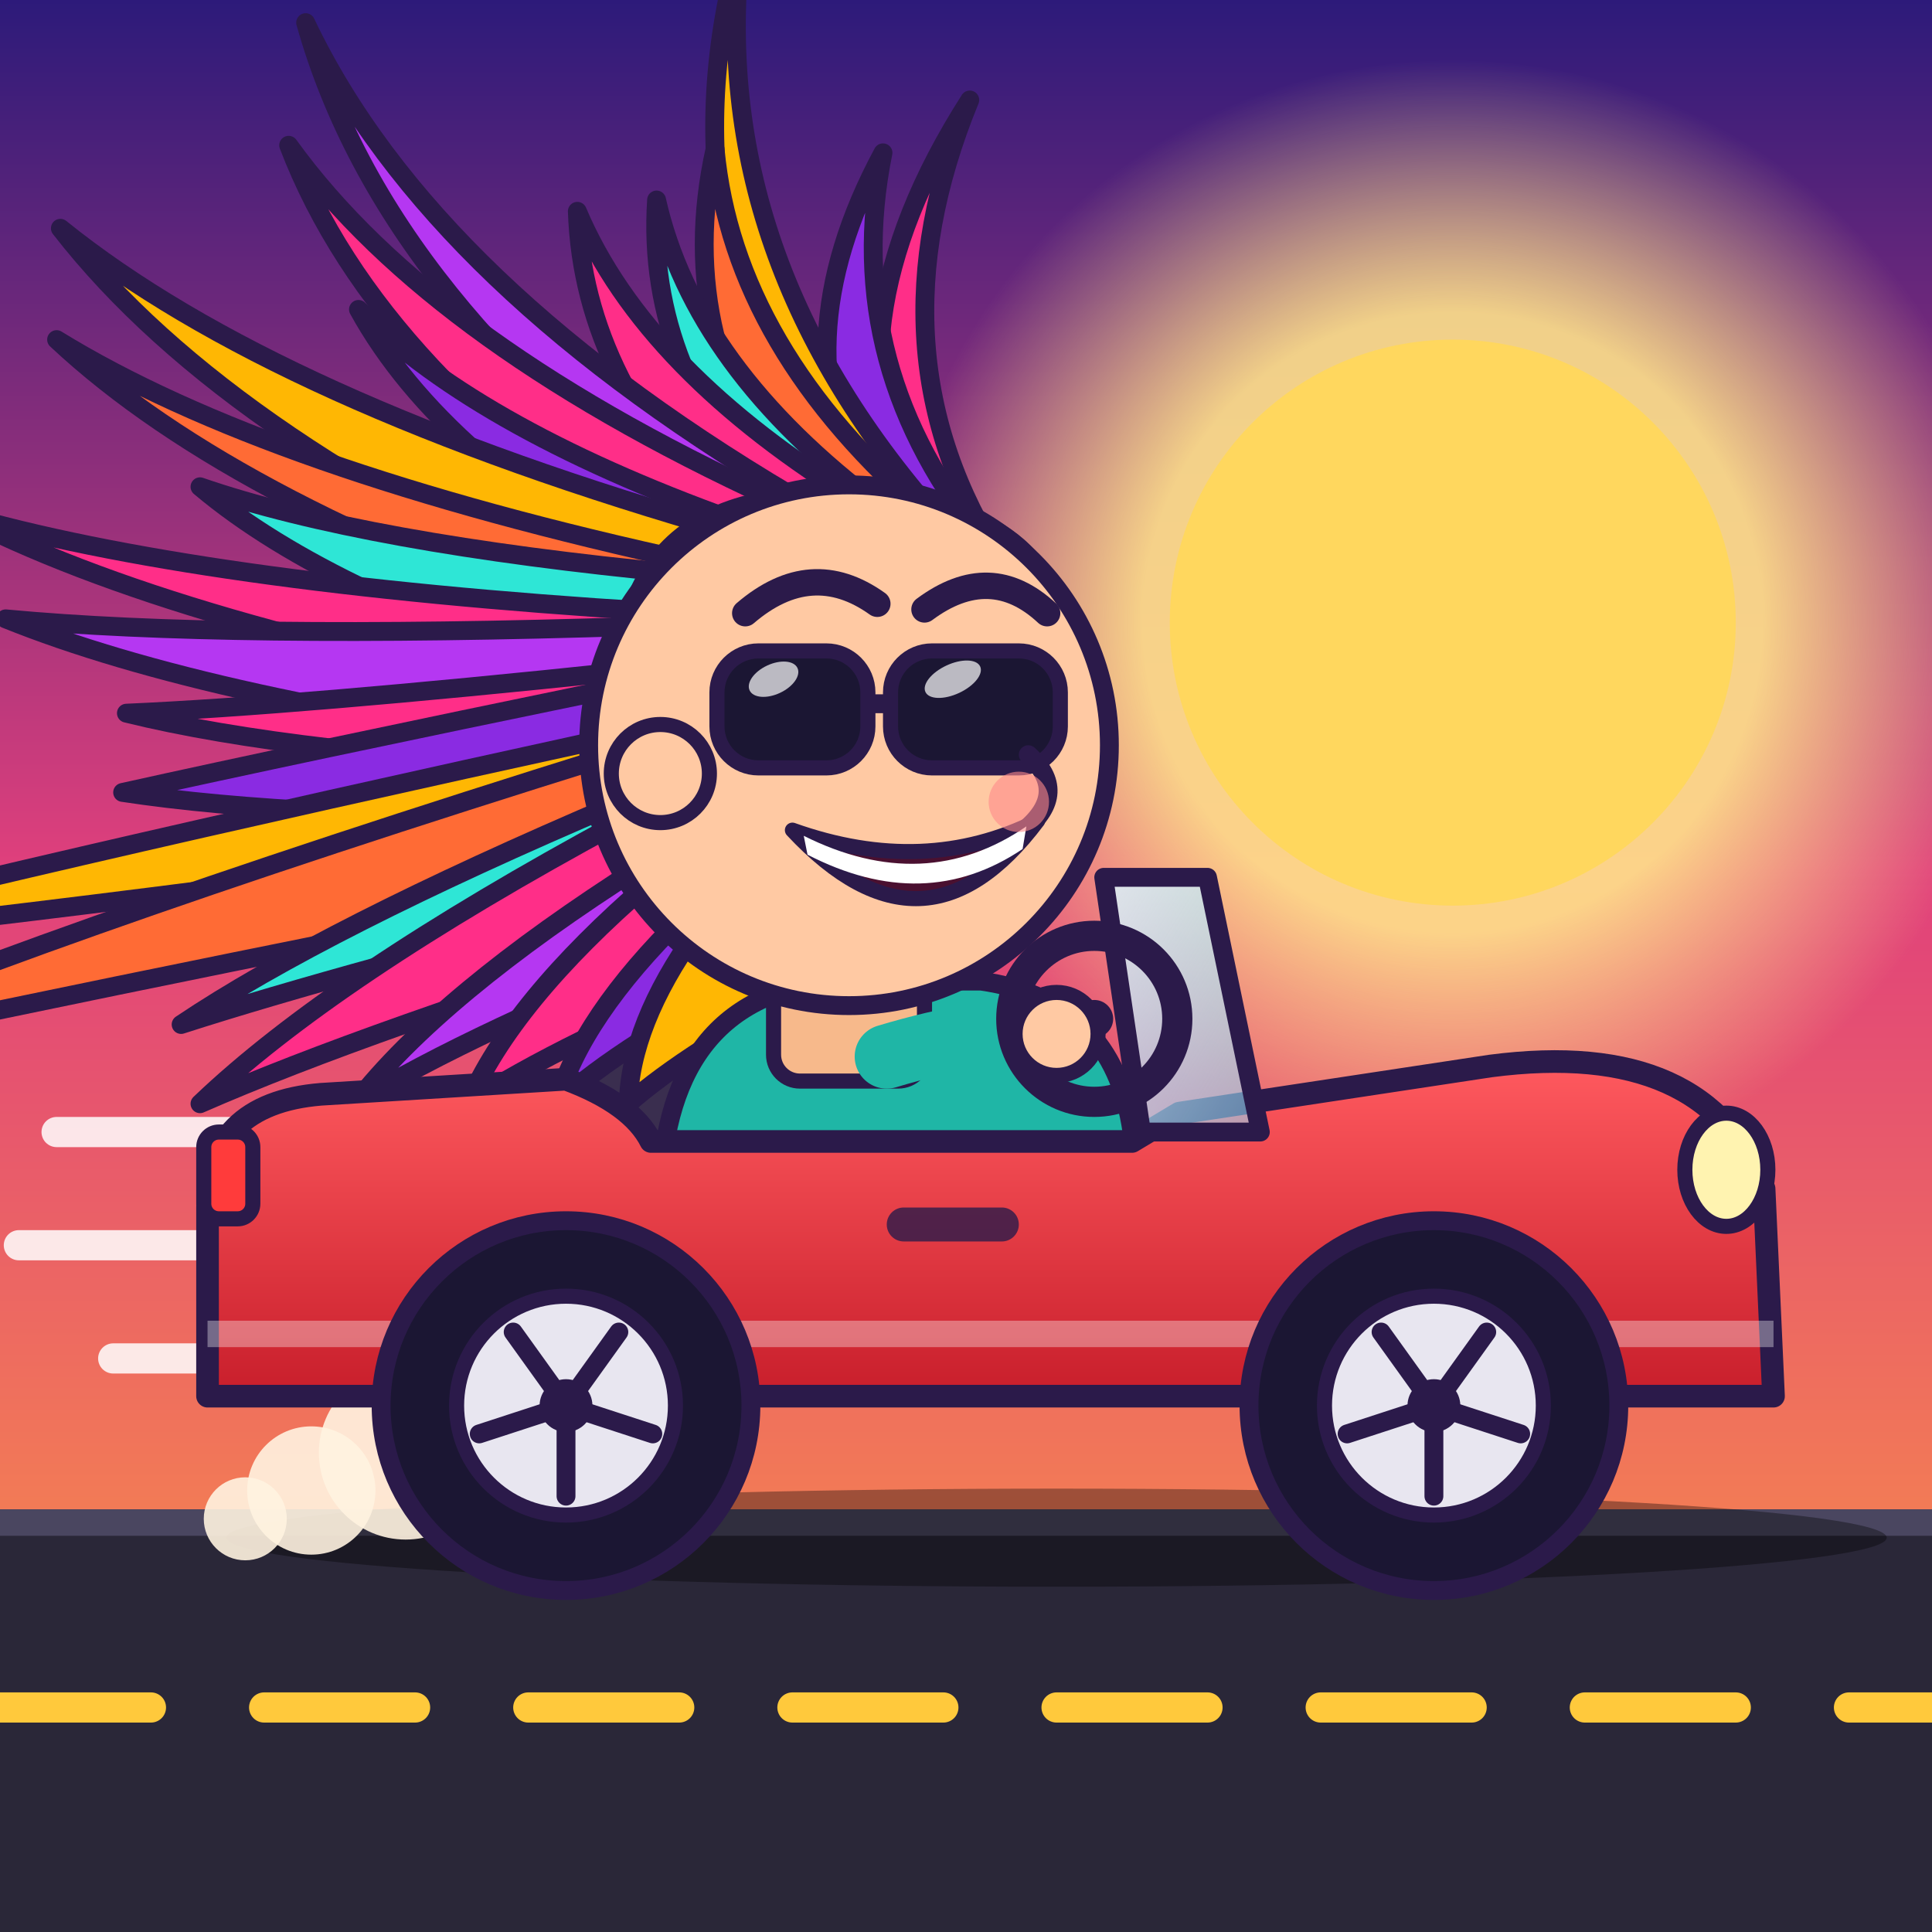
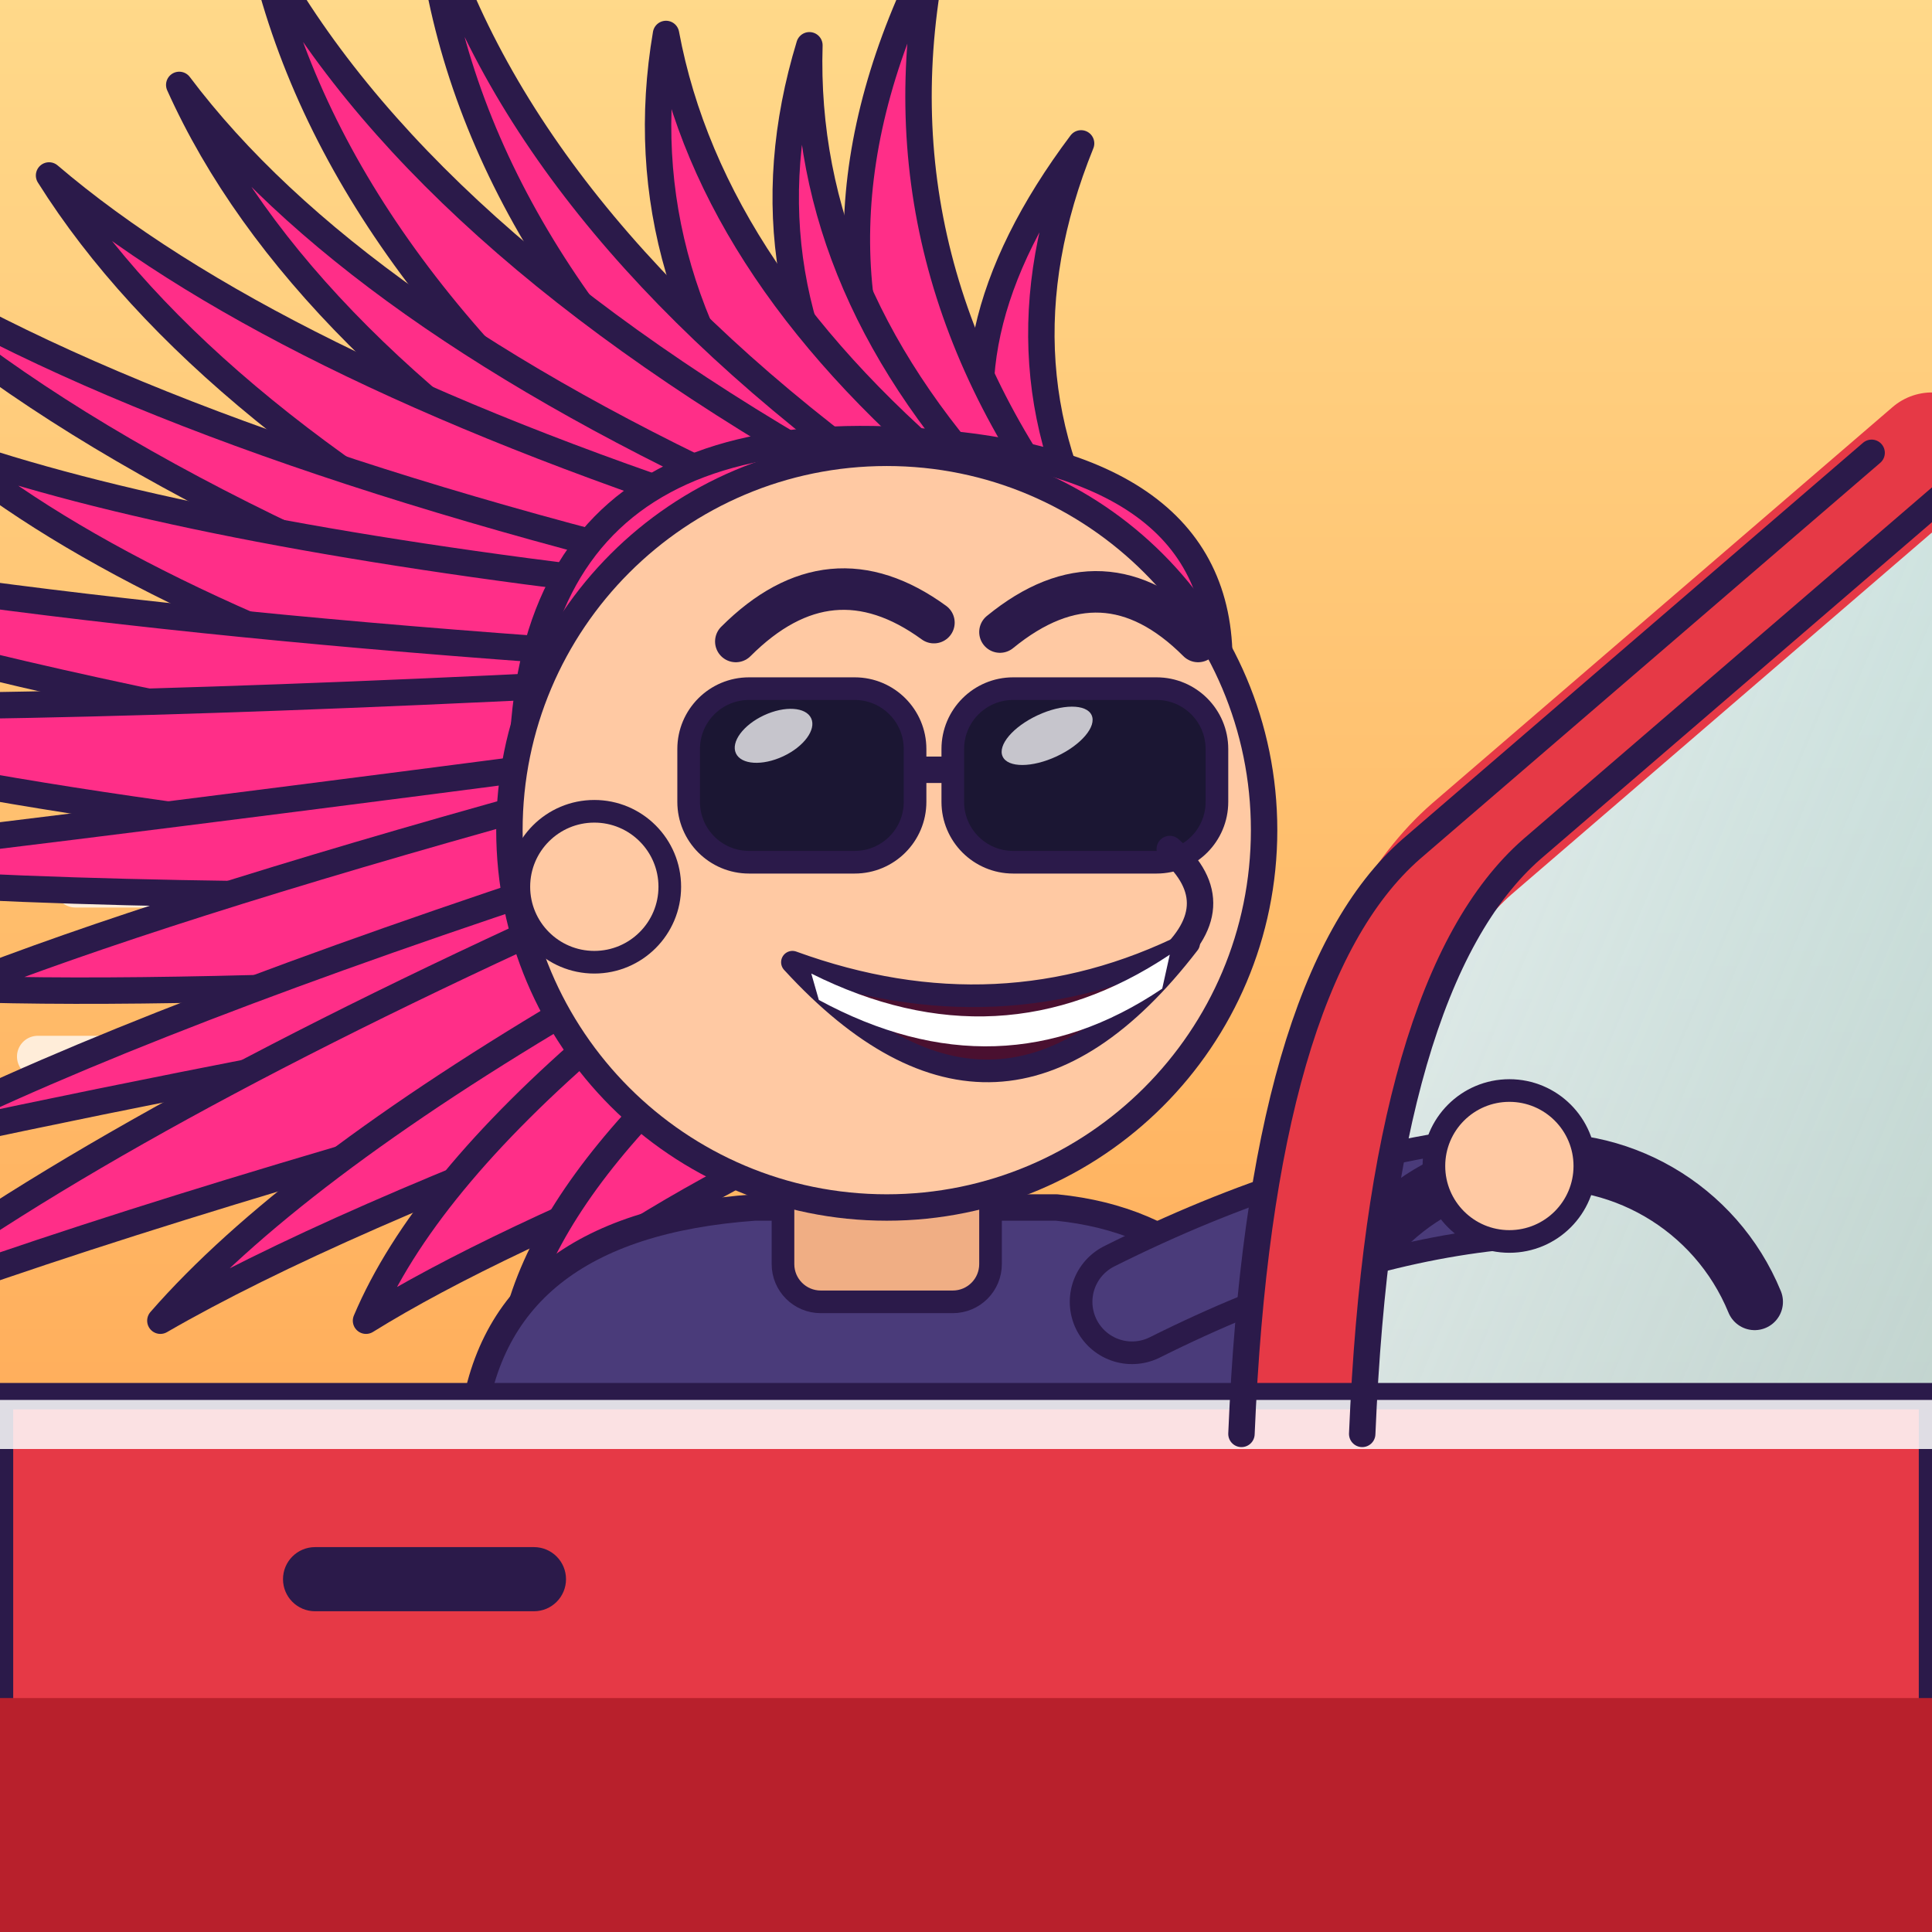
<svg xmlns="http://www.w3.org/2000/svg" width="1024" height="1024" viewBox="0 0 1024 1024">
  <defs>
    <linearGradient id="sky" x1="0" y1="0" x2="0" y2="1">
-       <stop offset="0" stop-color="#2B1A7A" />
-       <stop offset="0.45" stop-color="#E0407C" />
-       <stop offset="1" stop-color="#FFA23C" />
-     </linearGradient>
-     <radialGradient id="sunglow" cx="0.5" cy="0.5" r="0.5">
-       <stop offset="0.55" stop-color="#FFE38A" stop-opacity="0.9" />
-       <stop offset="1" stop-color="#FFE38A" stop-opacity="0" />
-     </radialGradient>
-     <linearGradient id="body" x1="0" y1="0" x2="0" y2="1">
-       <stop offset="0" stop-color="#FF5A5F" />
-       <stop offset="1" stop-color="#C81E2B" />
+       <stop offset="0" stop-color="#FFD98A" />
+       <stop offset="1" stop-color="#FF9E4A" />
    </linearGradient>
    <linearGradient id="glass" x1="0" y1="0" x2="1" y2="1">
-       <stop offset="0" stop-color="#DFF6FF" stop-opacity="0.85" />
-       <stop offset="1" stop-color="#8ED6F5" stop-opacity="0.55" />
+       <stop offset="0" stop-color="#EAF8FF" stop-opacity="0.9" />
+       <stop offset="1" stop-color="#9FDDF7" stop-opacity="0.7" />
    </linearGradient>
  </defs>
  <rect width="1024" height="1024" fill="url(#sky)" />
-   <circle cx="770" cy="330" r="300" fill="url(#sunglow)" />
-   <circle cx="770" cy="330" r="150" fill="#FFD75E" />
-   <rect x="0" y="800" width="1024" height="224" fill="#2A2738" />
-   <rect x="0" y="800" width="1024" height="14" fill="#4A4660" />
-   <line x1="0" y1="905" x2="1024" y2="905" stroke="#FFC93C" stroke-width="16" stroke-dasharray="80 60" stroke-linecap="round" />
-   <ellipse cx="560" cy="815" rx="440" ry="26" fill="#000" opacity="0.35" />
-   <line x1="30" y1="600" x2="200" y2="600" stroke="#FFFFFF" stroke-width="16" stroke-linecap="round" opacity="0.85" />
-   <line x1="10" y1="660" x2="150" y2="660" stroke="#FFFFFF" stroke-width="16" stroke-linecap="round" opacity="0.85" />
-   <line x1="60" y1="720" x2="190" y2="720" stroke="#FFFFFF" stroke-width="16" stroke-linecap="round" opacity="0.85" />
-   <circle cx="215" cy="770" r="46" fill="#FFF3E0" opacity="0.9" />
-   <circle cx="165" cy="790" r="34" fill="#FFF3E0" opacity="0.9" />
-   <circle cx="255" cy="795" r="30" fill="#FFF3E0" opacity="0.9" />
-   <circle cx="130" cy="805" r="22" fill="#FFF3E0" opacity="0.9" />
-   <rect x="300" y="470" width="120" height="150" rx="40" fill="#3A2E4F" />
-   <path d="M 531 298 Q 459 187 514 53 Q 436 175 485 273 Z" fill="#FF2E88" stroke="#2B1A4A" stroke-width="10" stroke-linejoin="round" />
-   <path d="M 524 290 Q 445 195 468 81 Q 413 183 460 267 Z" fill="#8A2BE2" stroke="#2B1A4A" stroke-width="10" stroke-linejoin="round" />
-   <path d="M 501 279 Q 373 137 393 -31 Q 347 132 450 268 Z" fill="#FFB703" stroke="#2B1A4A" stroke-width="10" stroke-linejoin="round" />
-   <path d="M 493 274 Q 389 185 379 79 Q 356 182 425 269 Z" fill="#FF6B35" stroke="#2B1A4A" stroke-width="10" stroke-linejoin="round" />
-   <path d="M 467 269 Q 368 195 348 106 Q 342 197 415 273 Z" fill="#2EE6D6" stroke="#2B1A4A" stroke-width="10" stroke-linejoin="round" />
-   <path d="M 457 267 Q 342 197 306 112 Q 309 204 391 281 Z" fill="#FF2E88" stroke="#2B1A4A" stroke-width="10" stroke-linejoin="round" />
-   <path d="M 432 270 Q 229 153 162 12 Q 204 162 383 287 Z" fill="#B537F2" stroke="#2B1A4A" stroke-width="10" stroke-linejoin="round" />
-   <path d="M 422 270 Q 230 184 153 77 Q 200 200 362 301 Z" fill="#FF2E88" stroke="#2B1A4A" stroke-width="10" stroke-linejoin="round" />
-   <path d="M 398 279 Q 255 229 190 164 Q 234 244 356 310 Z" fill="#8A2BE2" stroke="#2B1A4A" stroke-width="10" stroke-linejoin="round" />
-   <path d="M 388 282 Q 146 213 32 121 Q 122 237 339 329 Z" fill="#FFB703" stroke="#2B1A4A" stroke-width="10" stroke-linejoin="round" />
-   <path d="M 368 298 Q 142 249 30 180 Q 126 270 336 339 Z" fill="#FF6B35" stroke="#2B1A4A" stroke-width="10" stroke-linejoin="round" />
-   <path d="M 360 304 Q 193 288 106 258 Q 176 317 326 362 Z" fill="#2EE6D6" stroke="#2B1A4A" stroke-width="10" stroke-linejoin="round" />
-   <path d="M 345 324 Q 104 309 -23 272 Q 94 333 325 373 Z" fill="#FF2E88" stroke="#2B1A4A" stroke-width="10" stroke-linejoin="round" />
-   <path d="M 338 332 Q 120 339 3 328 Q 112 372 321 398 Z" fill="#B537F2" stroke="#2B1A4A" stroke-width="10" stroke-linejoin="round" />
-   <path d="M 329 356 Q 158 374 67 378 Q 156 400 324 408 Z" fill="#FF2E88" stroke="#2B1A4A" stroke-width="10" stroke-linejoin="round" />
-   <path d="M 325 365 Q 155 400 65 420 Q 157 434 327 433 Z" fill="#8A2BE2" stroke="#2B1A4A" stroke-width="10" stroke-linejoin="round" />
-   <path d="M 323 391 Q 7 460 -160 503 Q 11 486 332 442 Z" fill="#FFB703" stroke="#2B1A4A" stroke-width="10" stroke-linejoin="round" />
-   <path d="M 322 401 Q 14 497 -144 566 Q 24 529 343 466 Z" fill="#FF6B35" stroke="#2B1A4A" stroke-width="10" stroke-linejoin="round" />
-   <path d="M 327 426 Q 172 492 96 543 Q 183 515 350 473 Z" fill="#2EE6D6" stroke="#2B1A4A" stroke-width="10" stroke-linejoin="round" />
-   <path d="M 328 436 Q 176 518 106 585 Q 195 546 366 493 Z" fill="#FF2E88" stroke="#2B1A4A" stroke-width="10" stroke-linejoin="round" />
-   <path d="M 340 459 Q 233 527 188 585 Q 250 547 375 497 Z" fill="#B537F2" stroke="#2B1A4A" stroke-width="10" stroke-linejoin="round" />
-   <path d="M 344 468 Q 271 531 248 585 Q 297 553 396 512 Z" fill="#FF2E88" stroke="#2B1A4A" stroke-width="10" stroke-linejoin="round" />
-   <path d="M 362 486 Q 308 539 295 585 Q 330 553 406 514 Z" fill="#8A2BE2" stroke="#2B1A4A" stroke-width="10" stroke-linejoin="round" />
-   <path d="M 369 494 Q 334 543 333 585 Q 365 557 431 522 Z" fill="#FFB703" stroke="#2B1A4A" stroke-width="10" stroke-linejoin="round" />
-   <path d="M 330 405 Q 310 245 470 265 Q 570 275 560 355 Q 490 325 430 355 Q 380 375 330 405 Z" fill="#FF2E88" stroke="#2B1A4A" stroke-width="10" stroke-linejoin="round" />
-   <path d="M 350 640 Q 350 530 440 520 L 520 520 Q 590 530 600 600 L 600 640 Z" fill="#1FB6A6" stroke="#2B1A4A" stroke-width="10" stroke-linejoin="round" />
-   <rect x="410" y="503" width="80" height="70" fill="#F7B98B" stroke="#2B1A4A" stroke-width="8" rx="14" />
-   <circle cx="450" cy="395" r="138" fill="#FFC9A3" stroke="#2B1A4A" stroke-width="10" />
-   <circle cx="350" cy="410" r="26" fill="#FFC9A3" stroke="#2B1A4A" stroke-width="8" />
-   <path d="M 395 325 Q 430 295 465 320" fill="none" stroke="#2B1A4A" stroke-width="14" stroke-linecap="round" />
-   <path d="M 490 323 Q 525 297 555 325" fill="none" stroke="#2B1A4A" stroke-width="14" stroke-linecap="round" />
-   <rect x="380" y="345" width="80" height="62" rx="22" fill="#1B1633" stroke="#2B1A4A" stroke-width="8" />
-   <rect x="472" y="345" width="90" height="62" rx="22" fill="#1B1633" stroke="#2B1A4A" stroke-width="8" />
-   <line x1="460" y1="373" x2="472" y2="373" stroke="#2B1A4A" stroke-width="10" />
-   <ellipse cx="410" cy="360" rx="14" ry="8" fill="#FFF" opacity="0.7" transform="rotate(-25 410 360)" />
-   <ellipse cx="505" cy="360" rx="16" ry="8" fill="#FFF" opacity="0.7" transform="rotate(-25 505 360)" />
-   <path d="M 545 400 q 22 20 -2 40" fill="none" stroke="#2B1A4A" stroke-width="10" stroke-linecap="round" />
-   <path d="M 420 440 Q 490 515 550 435 Q 490 465 420 440 Z" fill="#4A1030" stroke="#2B1A4A" stroke-width="8" stroke-linejoin="round" />
-   <path d="M 426 443 Q 490 475 544 438 L 542 450 Q 490 485 428 453 Z" fill="#FFFFFF" />
-   <circle cx="540" cy="425" r="16" fill="#FF8A8A" opacity="0.6" />
-   <path d="M 110 740 L 110 640 Q 110 585 170 580 L 300 572 Q 335 585 345 605 L 600 605 L 625 590 L 790 565 Q 905 550 935 630 L 940 740 Z" fill="url(#body)" stroke="#2B1A4A" stroke-width="12" stroke-linejoin="round" />
-   <rect x="470" y="640" width="70" height="18" rx="9" fill="#2B1A4A" opacity="0.8" />
-   <rect x="110" y="700" width="830" height="14" fill="#FFFFFF" opacity="0.35" />
-   <ellipse cx="915" cy="620" rx="22" ry="30" fill="#FFF3B0" stroke="#2B1A4A" stroke-width="8" />
-   <rect x="108" y="600" width="26" height="46" rx="8" fill="#FF3B3B" stroke="#2B1A4A" stroke-width="8" />
-   <path d="M 605 600 L 585 465 L 640 465 L 668 600 Z" fill="url(#glass)" stroke="#2B1A4A" stroke-width="10" stroke-linejoin="round" />
-   <path d="M 470 560 Q 520 545 560 545" fill="none" stroke="#1FB6A6" stroke-width="34" stroke-linecap="round" />
-   <path d="M 470 560 Q 520 545 560 545" fill="none" stroke="#2B1A4A" stroke-width="46" stroke-linecap="round" opacity="0" />
-   <circle cx="580" cy="540" r="44" fill="none" stroke="#2B1A4A" stroke-width="16" />
-   <circle cx="580" cy="540" r="10" fill="#2B1A4A" />
-   <circle cx="560" cy="548" r="22" fill="#FFC9A3" stroke="#2B1A4A" stroke-width="8" />
-   <circle cx="300" cy="745" r="98" fill="#1B1633" stroke="#2B1A4A" stroke-width="10" />
-   <circle cx="300" cy="745" r="58" fill="#E8E6F0" stroke="#2B1A4A" stroke-width="8" />
-   <line x1="300" y1="745" x2="346" y2="760" stroke="#2B1A4A" stroke-width="10" stroke-linecap="round" />
-   <line x1="300" y1="745" x2="300" y2="793" stroke="#2B1A4A" stroke-width="10" stroke-linecap="round" />
-   <line x1="300" y1="745" x2="254" y2="760" stroke="#2B1A4A" stroke-width="10" stroke-linecap="round" />
-   <line x1="300" y1="745" x2="272" y2="706" stroke="#2B1A4A" stroke-width="10" stroke-linecap="round" />
-   <line x1="300" y1="745" x2="328" y2="706" stroke="#2B1A4A" stroke-width="10" stroke-linecap="round" />
-   <circle cx="300" cy="745" r="14" fill="#2B1A4A" />
-   <circle cx="760" cy="745" r="98" fill="#1B1633" stroke="#2B1A4A" stroke-width="10" />
-   <circle cx="760" cy="745" r="58" fill="#E8E6F0" stroke="#2B1A4A" stroke-width="8" />
-   <line x1="760" y1="745" x2="806" y2="760" stroke="#2B1A4A" stroke-width="10" stroke-linecap="round" />
-   <line x1="760" y1="745" x2="760" y2="793" stroke="#2B1A4A" stroke-width="10" stroke-linecap="round" />
-   <line x1="760" y1="745" x2="714" y2="760" stroke="#2B1A4A" stroke-width="10" stroke-linecap="round" />
-   <line x1="760" y1="745" x2="732" y2="706" stroke="#2B1A4A" stroke-width="10" stroke-linecap="round" />
-   <line x1="760" y1="745" x2="788" y2="706" stroke="#2B1A4A" stroke-width="10" stroke-linecap="round" />
-   <circle cx="760" cy="745" r="14" fill="#2B1A4A" />
+   <line x1="40" y1="470" x2="250" y2="470" stroke="#FFFFFF" stroke-width="22" stroke-linecap="round" opacity="0.75" />
+   <line x1="20" y1="560" x2="190" y2="560" stroke="#FFFFFF" stroke-width="22" stroke-linecap="round" opacity="0.75" />
+   <path d="M 700 1024 L 700 560 Q 705 500 760 470 L 1024 250 L 1024 1024 Z" fill="url(#glass)" stroke="none" />
+   <path d="M 589 301 Q 524 197 573 76 Q 495 180 531 267 Z" fill="#FF2E88" stroke="#2B1A4A" stroke-width="14" stroke-linejoin="round" />
+   <path d="M 575 287 Q 460 142 495 -26 Q 417 126 488 255 Z" fill="#FF2E88" stroke="#2B1A4A" stroke-width="14" stroke-linejoin="round" />
+   <path d="M 535 269 Q 425 155 429 24 Q 391 149 468 257 Z" fill="#FF2E88" stroke="#2B1A4A" stroke-width="14" stroke-linejoin="round" />
+   <path d="M 516 260 Q 377 147 353 18 Q 331 147 424 260 Z" fill="#FF2E88" stroke="#2B1A4A" stroke-width="14" stroke-linejoin="round" />
+   <path d="M 472 257 Q 275 115 227 -49 Q 241 121 405 269 Z" fill="#FF2E88" stroke="#2B1A4A" stroke-width="14" stroke-linejoin="round" />
+   <path d="M 452 255 Q 221 126 139 -26 Q 177 142 365 287 Z" fill="#FF2E88" stroke="#2B1A4A" stroke-width="14" stroke-linejoin="round" />
+   <path d="M 409 267 Q 186 166 95 45 Q 157 183 351 301 Z" fill="#FF2E88" stroke="#2B1A4A" stroke-width="14" stroke-linejoin="round" />
+   <path d="M 390 273 Q 142 192 26 93 Q 107 222 319 332 Z" fill="#FF2E88" stroke="#2B1A4A" stroke-width="14" stroke-linejoin="round" />
+   <path d="M 354 298 Q 62 225 -81 129 Q 40 251 310 350 Z" fill="#FF2E88" stroke="#2B1A4A" stroke-width="14" stroke-linejoin="round" />
+   <path d="M 337 310 Q 97 282 -28 238 Q 74 322 291 390 Z" fill="#FF2E88" stroke="#2B1A4A" stroke-width="14" stroke-linejoin="round" />
+   <path d="M 312 346 Q -78 319 -283 263 Q -89 351 289 410 Z" fill="#FF2E88" stroke="#2B1A4A" stroke-width="14" stroke-linejoin="round" />
+   <path d="M 301 363 Q -22 379 -195 373 Q -30 425 285 454 Z" fill="#FF2E88" stroke="#2B1A4A" stroke-width="14" stroke-linejoin="round" />
+   <path d="M 290 406 Q 6 443 -145 460 Q 6 477 290 474 Z" fill="#FF2E88" stroke="#2B1A4A" stroke-width="14" stroke-linejoin="round" />
+   <path d="M 285 426 Q 83 482 -23 524 Q 90 528 301 517 Z" fill="#FF2E88" stroke="#2B1A4A" stroke-width="14" stroke-linejoin="round" />
+   <path d="M 289 470 Q 57 547 -60 608 Q 69 579 312 534 Z" fill="#FF2E88" stroke="#2B1A4A" stroke-width="14" stroke-linejoin="round" />
+   <path d="M 291 490 Q 40 605 -80 700 Q 63 645 337 570 Z" fill="#FF2E88" stroke="#2B1A4A" stroke-width="14" stroke-linejoin="round" />
+   <path d="M 310 530 Q 153 622 85 700 Q 175 648 354 582 Z" fill="#FF2E88" stroke="#2B1A4A" stroke-width="14" stroke-linejoin="round" />
+   <path d="M 319 548 Q 224 629 194 700 Q 260 659 390 607 Z" fill="#FF2E88" stroke="#2B1A4A" stroke-width="14" stroke-linejoin="round" />
+   <path d="M 351 579 Q 288 643 274 700 Q 317 660 409 613 Z" fill="#FF2E88" stroke="#2B1A4A" stroke-width="14" stroke-linejoin="round" />
+   <path d="M 280 460 Q 250 210 500 235 Q 660 250 645 370 Q 530 320 440 370 Q 360 410 280 460 Z" fill="#FF2E88" stroke="#2B1A4A" stroke-width="14" stroke-linejoin="round" />
+   <path d="M 250 760 Q 260 650 400 640 L 560 640 Q 660 650 690 760 Z" fill="#4A3B7A" stroke="#2B1A4A" stroke-width="14" stroke-linejoin="round" />
+   <path d="M 600 690 Q 700 640 790 630" fill="none" stroke="#2B1A4A" stroke-width="66" stroke-linecap="round" />
+   <path d="M 600 690 Q 700 640 790 630" fill="none" stroke="#4A3B7A" stroke-width="42" stroke-linecap="round" />
+   <rect x="415" y="600" width="110" height="90" rx="20" fill="#F0AE84" stroke="#2B1A4A" stroke-width="12" />
+   <circle cx="470" cy="440" r="200" fill="#FFC9A3" stroke="#2B1A4A" stroke-width="14" />
+   <circle cx="315" cy="470" r="40" fill="#FFC9A3" stroke="#2B1A4A" stroke-width="12" />
+   <path d="M 390 340 Q 440 290 495 330" fill="none" stroke="#2B1A4A" stroke-width="22" stroke-linecap="round" />
+   <path d="M 530 335 Q 585 290 635 340" fill="none" stroke="#2B1A4A" stroke-width="22" stroke-linecap="round" />
+   <rect x="365" y="365" width="120" height="92" rx="32" fill="#1B1633" stroke="#2B1A4A" stroke-width="12" />
+   <rect x="505" y="365" width="140" height="92" rx="32" fill="#1B1633" stroke="#2B1A4A" stroke-width="12" />
+   <line x1="485" y1="408" x2="505" y2="408" stroke="#2B1A4A" stroke-width="14" />
+   <ellipse cx="410" cy="390" rx="22" ry="12" fill="#FFF" opacity="0.75" transform="rotate(-25 410 390)" />
+   <ellipse cx="555" cy="390" rx="26" ry="12" fill="#FFF" opacity="0.75" transform="rotate(-25 555 390)" />
+   <path d="M 620 450 q 34 30 -4 62" fill="none" stroke="#2B1A4A" stroke-width="14" stroke-linecap="round" />
+   <path d="M 420 510 Q 530 630 630 500 Q 530 550 420 510 Z" fill="#4A1030" stroke="#2B1A4A" stroke-width="12" stroke-linejoin="round" />
+   <path d="M 430 516 Q 530 566 620 506 L 616 524 Q 530 582 434 530 Z" fill="#FFFFFF" />
+   <path d="M 700 720 A 120 120 0 0 1 930 690" fill="none" stroke="#2B1A4A" stroke-width="30" stroke-linecap="round" />
+   <circle cx="800" cy="618" r="40" fill="#FFC9A3" stroke="#2B1A4A" stroke-width="12" />
+   <path d="M 690 760 Q 700 520 780 450 L 1024 240" fill="none" stroke="#E63946" stroke-width="64" stroke-linecap="round" />
+   <rect x="0" y="740" width="1024" height="300" fill="#E63946" stroke="#2B1A4A" stroke-width="14" />
+   <rect x="0" y="742" width="1024" height="26" fill="#FFFFFF" opacity="0.85" />
+   <rect x="0" y="900" width="1024" height="124" fill="#B8202C" />
+   <rect x="150" y="820" width="150" height="34" rx="17" fill="#2B1A4A" />
+   <path d="M 690 760 Q 700 520 780 450 L 1024 240" fill="none" stroke="#2B1A4A" stroke-width="14" stroke-linecap="round" transform="translate(-32 0)" />
+   <path d="M 690 760 Q 700 520 780 450 L 1024 240" fill="none" stroke="#2B1A4A" stroke-width="14" stroke-linecap="round" transform="translate(32 0)" />
</svg>
